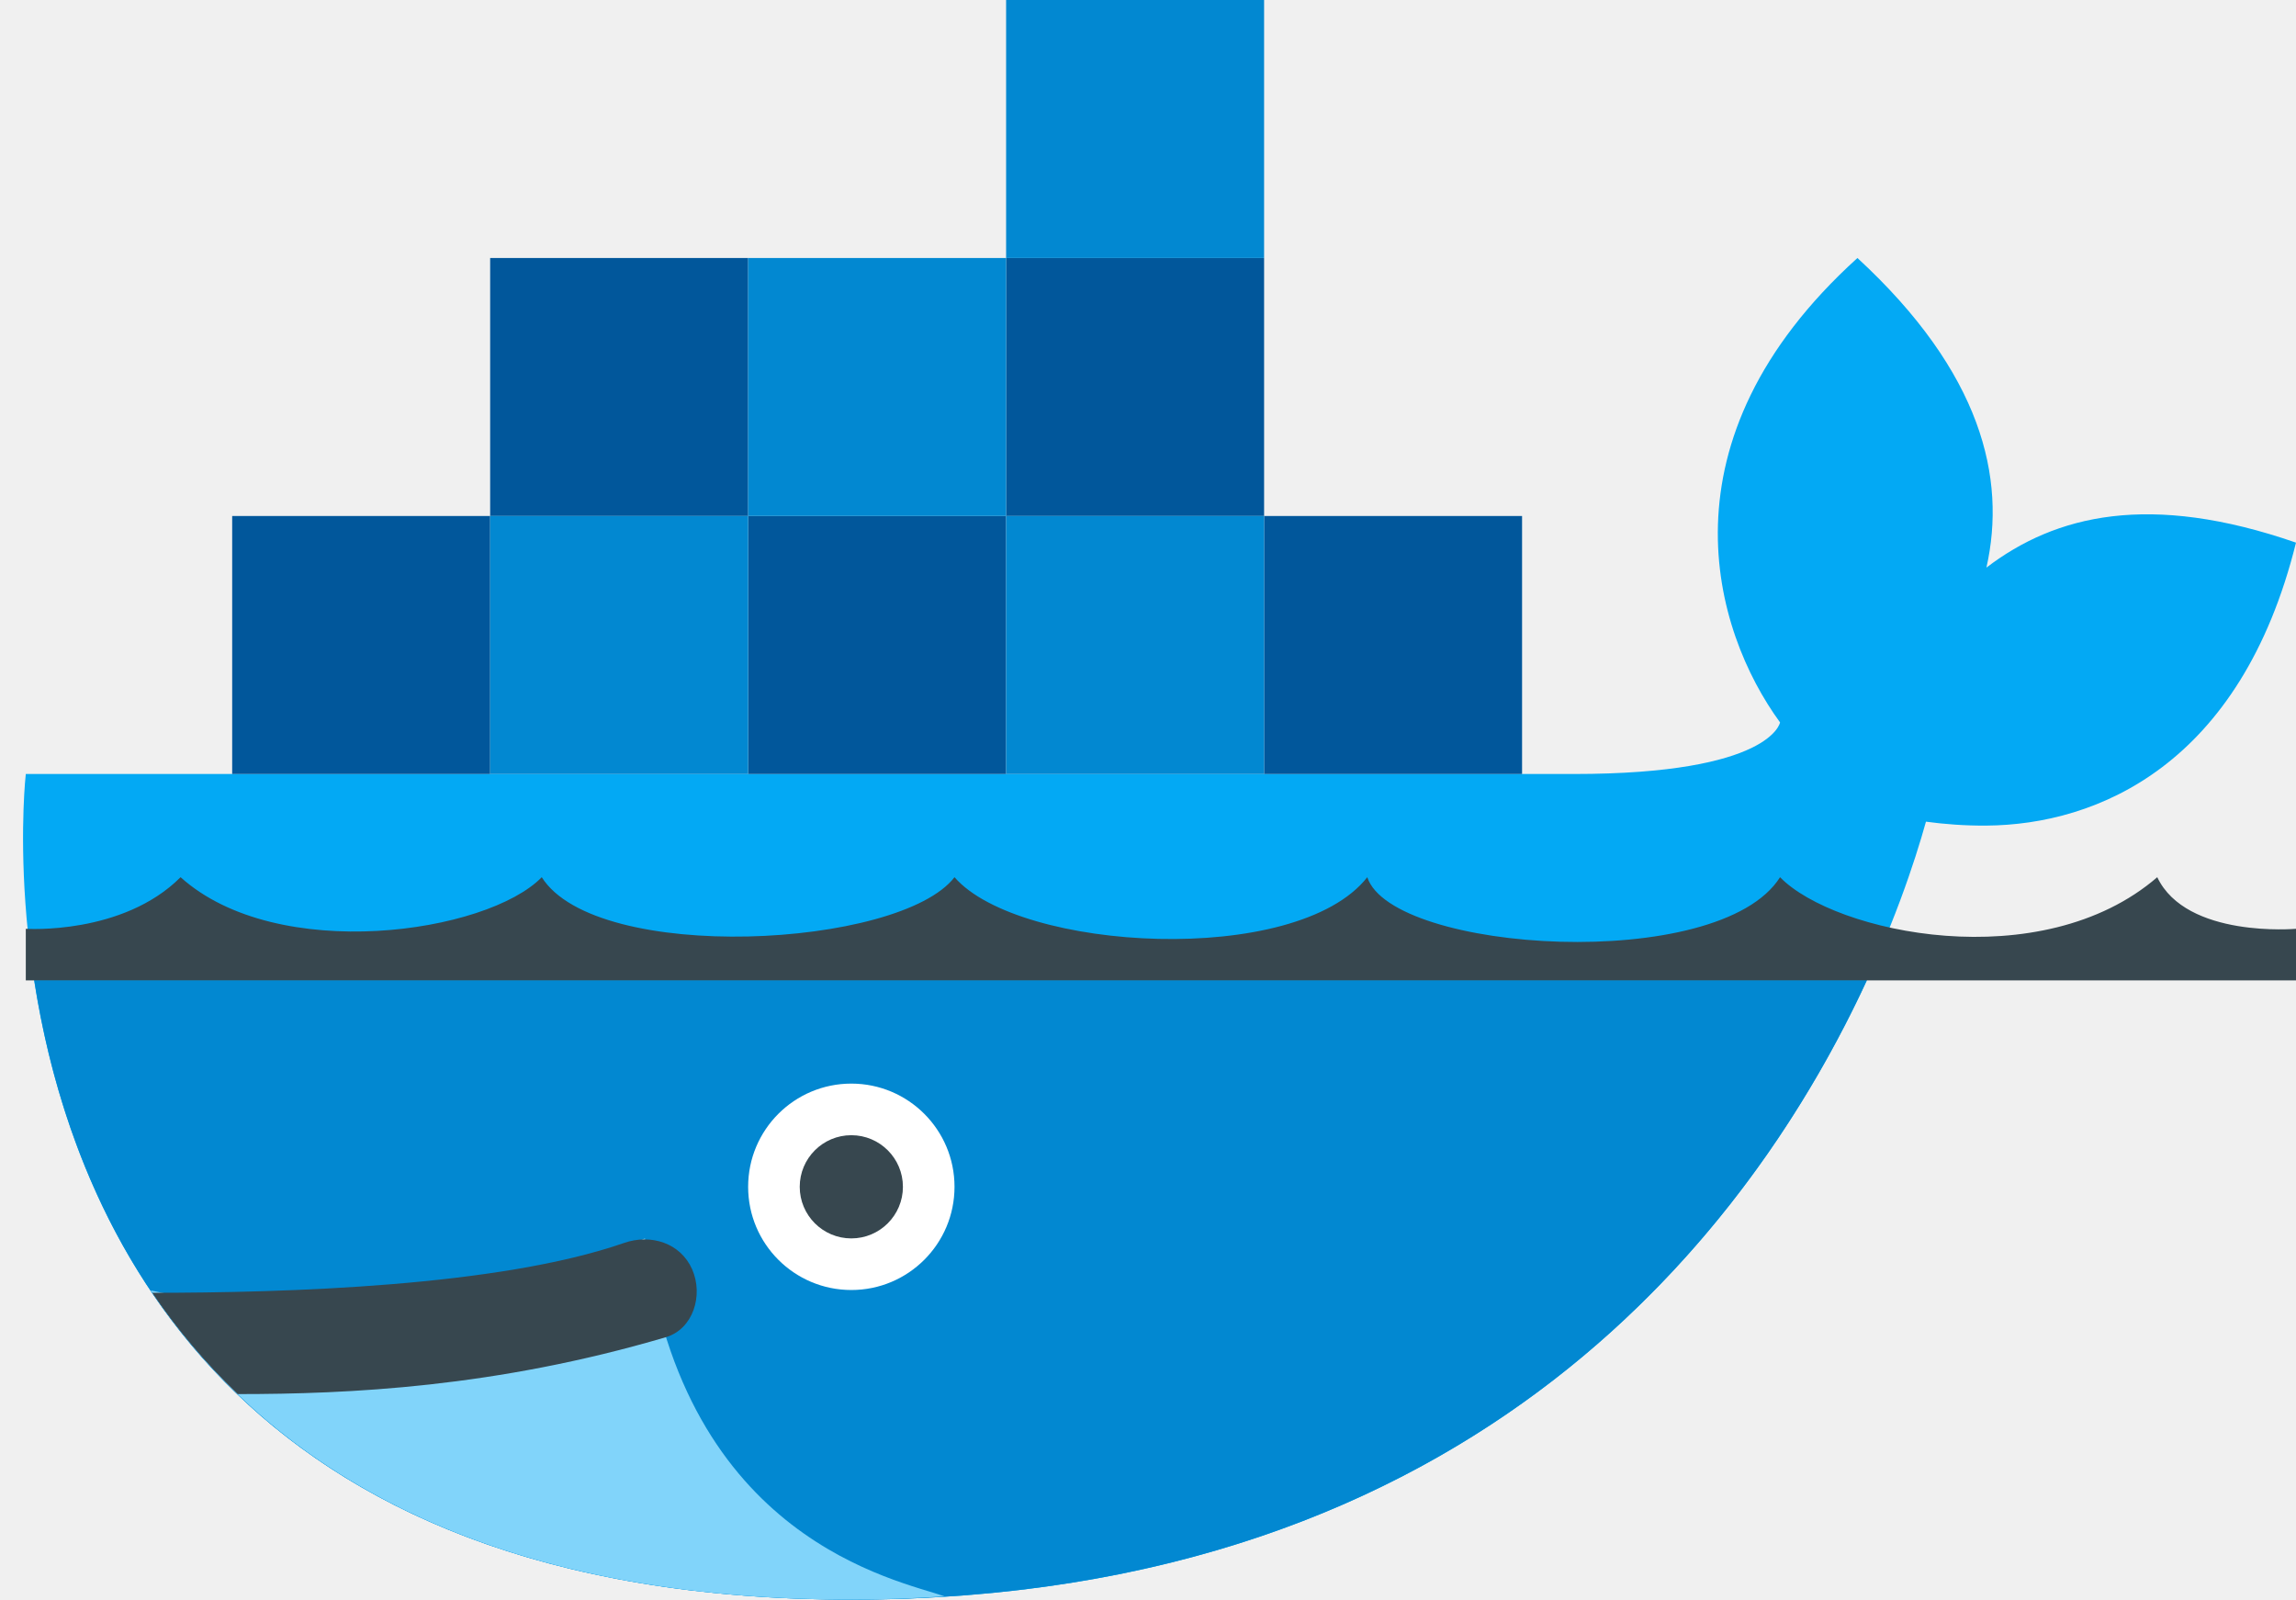
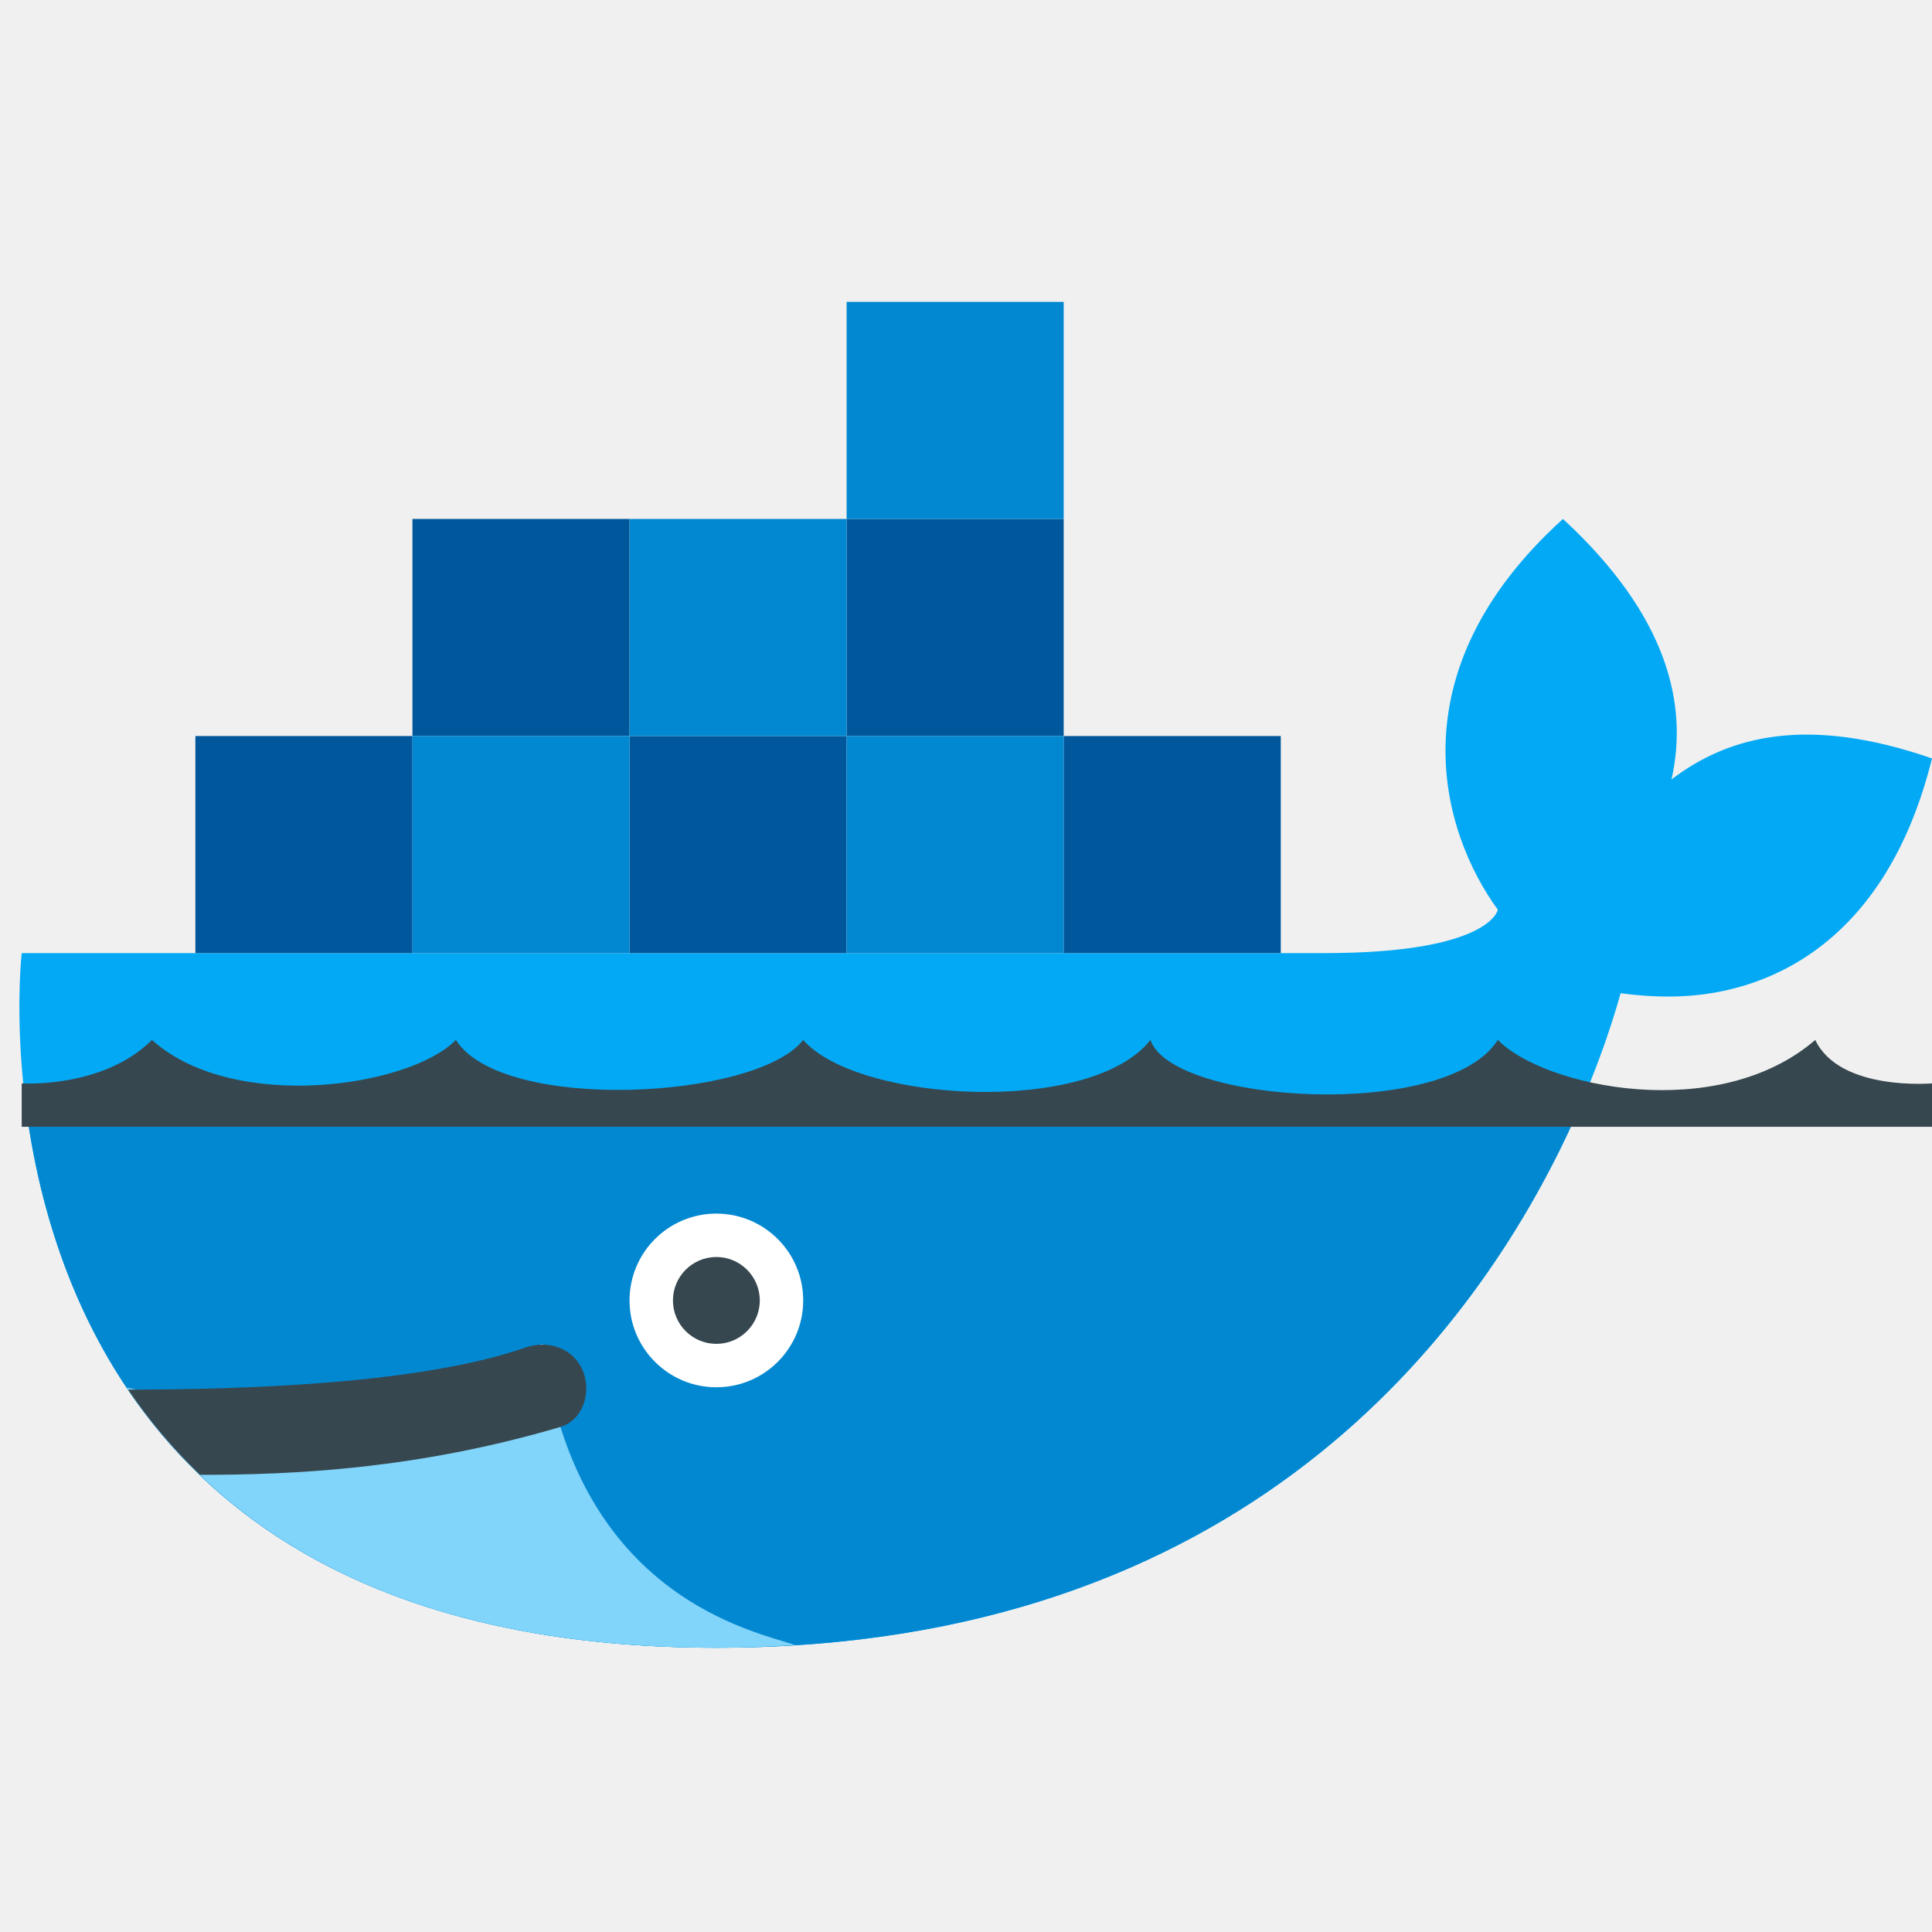
- <svg xmlns="http://www.w3.org/2000/svg" width="89px" height="62px" viewBox="0 0 89 62" version="1.1">
-   <g id="Page-1" stroke="none" stroke-width="1" fill="none" fill-rule="evenodd">
-     <g id="icons8-docker(1)" fill-rule="nonzero">
-       <path d="M77,22 C77.782,18.53 76.816,14.44 72,10 C64.172,17.086 66.41,24.454 69,28 C69,28 68.668,30 61,30 C53.332,30 1,30 1,30 C1,30 -2.666,62 33,62 C64.186,62 72.946,37.994 74.656,31.848 C75.364,31.944 76.158,32.006 77,32 C81.294,31.966 86.86,29.658 89,21.032 C83.324,19.066 79.678,19.956 77,22 Z" id="Path" fill="#03A9F4" />
-       <path d="M1.33,38 C2.8,47.478 8.966,62 33,62 C57.37,62 68.046,47.34 72.364,38 L1.33,38 Z" id="Path" fill="#0288D1" />
-       <path d="M36.624,61.876 C34.784,61.232 26.48,59.696 25,48 C16.582,51.726 9.124,50.75 5.842,50.016 C10.166,56.474 18.182,62 33,62 C34.246,62 35.448,61.952 36.624,61.876 Z" id="Path" fill="#81D4FA" />
-       <path d="M33,42 C30.791,42 29,43.791 29,46 C29,48.209 30.791,50 33,50 C35.209,50 37,48.209 37,46 C37,43.791 35.209,42 33,42 Z" id="Path" fill="#FFFFFF" />
-       <path d="M26.828,49.194 C27.276,50.204 26.868,51.518 25.808,51.83 C19.206,53.776 13.516,54.034 9.214,54.034 C7.926,52.796 6.826,51.476 5.902,50.108 C11.072,50.108 19.322,49.868 24.19,48.176 C25.234,47.812 26.38,48.18 26.828,49.194 Z M1,36 C1,36 4.75,36.25 7,34 C10.75,37.376 18.88,36.176 21,34 C23.126,37.376 34.876,36.75 37,34 C39.5,36.876 50.25,37.5 53,34 C53.958,36.922 66.638,37.748 69,34 C71.122,36.176 79.126,37.876 83.622,34 C84.75,36.376 89,36 89,36 L89,38 L1,38 M31,46 C31,47.104 31.896,48 33,48 C34.104,48 35,47.104 35,46 C35,44.896 34.104,44 33,44 C31.896,44 31,44.896 31,46 Z" id="Shape" fill="#37474F" />
-       <path d="M19,30 L9,30 L9,20 L19,20 L19,30 Z M39,20 L29,20 L29,30 L39,30 L39,20 Z M59,20 L49,20 L49,30 L59,30 L59,20 Z M29,10 L19,10 L19,20 L29,20 L29,10 Z M49,10 L39,10 L39,20 L49,20 L49,10 Z" id="Shape" fill="#01579B" />
-       <path d="M29,30 L19,30 L19,20 L29,20 L29,30 Z M49,20 L39,20 L39,30 L49,30 L49,20 Z M49,0 L39,0 L39,10 L49,10 L49,0 Z M39,10 L29,10 L29,20 L39,20 L39,10 Z" id="Shape" fill="#0288D1" />
+ <svg xmlns="http://www.w3.org/2000/svg" width="64px" height="64px" viewBox="0 0 64 64" version="1.1">
+   <g id="Icon" stroke="none" stroke-width="1" fill="none" fill-rule="evenodd">
+     <g id="docker" transform="translate(0, 10)" fill-rule="nonzero">
+       <path d="M55.371,15.82 C55.933,13.325 55.238,10.384 51.775,7.191 C46.146,12.287 47.756,17.585 49.618,20.135 C49.618,20.135 49.379,21.573 43.865,21.573 C38.351,21.573 0.719,21.573 0.719,21.573 C0.719,21.573 -1.917,44.584 23.73,44.584 C46.156,44.584 52.456,27.322 53.685,22.902 C54.194,22.971 54.765,23.016 55.371,23.011 C58.459,22.987 62.461,21.327 64,15.124 C59.918,13.71 57.297,14.35 55.371,15.82 Z" id="Path" fill="#03A9F4" />
+       <path d="M0.956,27.326 C2.013,34.141 6.447,44.584 23.73,44.584 C41.255,44.584 48.932,34.042 52.037,27.326 L0.956,27.326 Z" id="Path" fill="#0288D1" />
+       <path d="M26.336,44.495 C25.013,44.032 19.042,42.927 17.978,34.517 C11.924,37.196 6.561,36.494 4.201,35.967 C7.31,40.611 13.075,44.584 23.73,44.584 C24.626,44.584 25.491,44.55 26.336,44.495 Z" id="Path" fill="#81D4FA" />
+       <path d="M23.73,30.202 C22.142,30.202 20.854,31.49 20.854,33.079 C20.854,34.667 22.142,35.955 23.73,35.955 C25.319,35.955 26.607,34.667 26.607,33.079 C26.607,31.49 25.319,30.202 23.73,30.202 Z" id="Path" fill="#FFFFFF" />
+       <path d="M19.292,35.375 C19.614,36.102 19.321,37.047 18.559,37.271 C13.811,38.67 9.719,38.856 6.626,38.856 C5.7,37.966 4.909,37.016 4.244,36.033 C7.962,36.033 13.894,35.86 17.395,34.643 C18.146,34.382 18.97,34.646 19.292,35.375 Z M0.719,25.888 C0.719,25.888 3.416,26.067 5.034,24.449 C7.73,26.877 13.577,26.014 15.101,24.449 C16.63,26.877 25.079,26.427 26.607,24.449 C28.404,26.518 36.135,26.966 38.112,24.449 C38.801,26.551 47.919,27.145 49.618,24.449 C51.144,26.014 56.9,27.237 60.133,24.449 C60.944,26.158 64,25.888 64,25.888 L64,27.326 L0.719,27.326 M22.292,33.079 C22.292,33.873 22.936,34.517 23.73,34.517 C24.524,34.517 25.169,33.873 25.169,33.079 C25.169,32.285 24.524,31.64 23.73,31.64 C22.936,31.64 22.292,32.285 22.292,33.079 Z" id="Shape" fill="#37474F" />
+       <path d="M13.663,21.573 L6.472,21.573 L6.472,14.382 L13.663,14.382 L13.663,21.573 Z M28.045,14.382 L20.854,14.382 L20.854,21.573 L28.045,21.573 L28.045,14.382 Z M42.427,14.382 L35.236,14.382 L35.236,21.573 L42.427,21.573 L42.427,14.382 Z M20.854,7.191 L13.663,7.191 L13.663,14.382 L20.854,14.382 L20.854,7.191 Z M35.236,7.191 L28.045,7.191 L28.045,14.382 L35.236,14.382 L35.236,7.191 Z" id="Shape" fill="#01579B" />
+       <path d="M20.854,21.573 L13.663,21.573 L13.663,14.382 L20.854,14.382 L20.854,21.573 Z M35.236,14.382 L28.045,14.382 L28.045,21.573 L35.236,21.573 L35.236,14.382 Z M35.236,0 L28.045,0 L28.045,7.191 L35.236,7.191 L35.236,0 Z M28.045,7.191 L20.854,7.191 L20.854,14.382 L28.045,14.382 L28.045,7.191 Z" id="Shape" fill="#0288D1" />
    </g>
  </g>
</svg>
